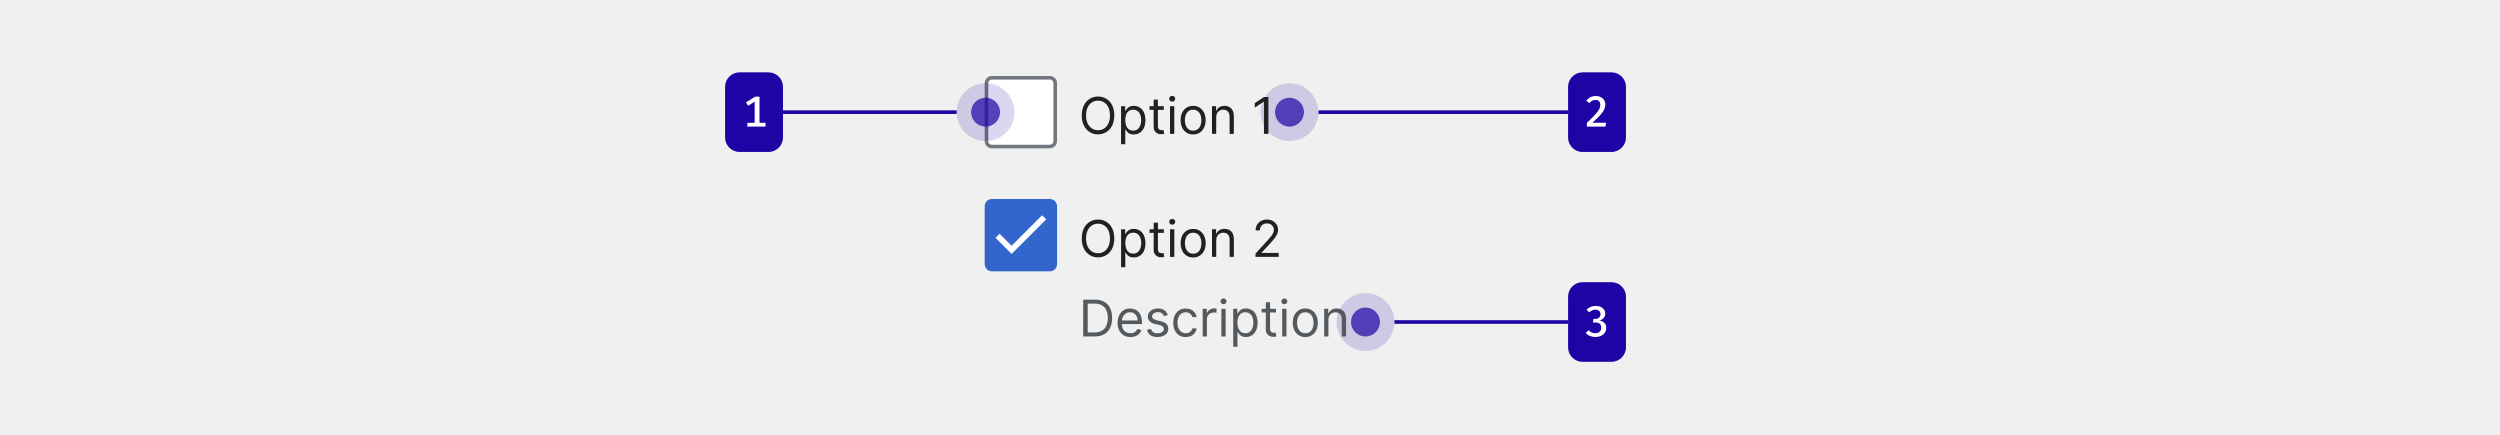
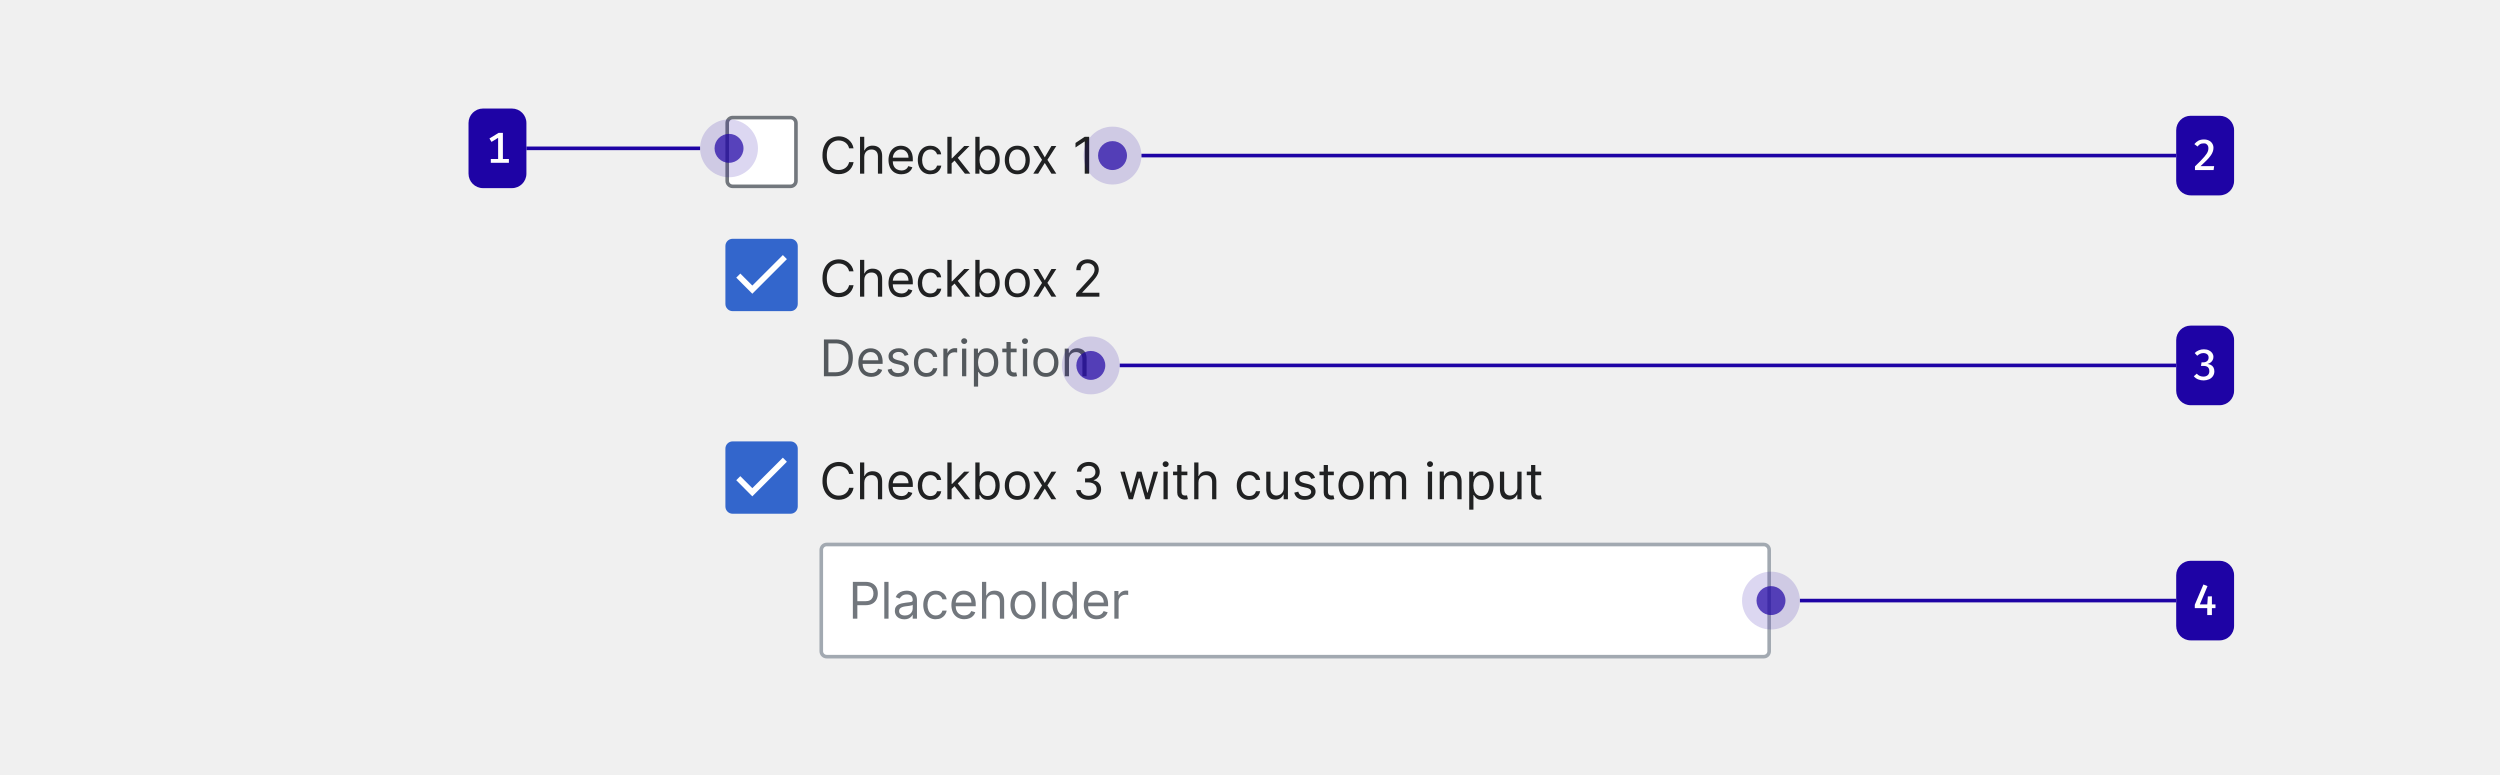
- <svg xmlns="http://www.w3.org/2000/svg" width="691" height="120" fill="none" viewBox="0 0 691 120">
-   <path fill="#1E03A5" d="M364.42 31.5h69v-1h-69z" />
-   <circle cx="356.416" cy="31" r="8" fill="#1E03A5" opacity=".16" transform="rotate(-180 356.416 31)" />
-   <circle cx="356.416" cy="31" r="4" fill="#1E03A5" fill-opacity=".7" transform="rotate(-180 356.416 31)" />
-   <rect width="16" height="22" x="433.416" y="20" fill="#1E03A5" rx="4" />
-   <path fill="#fff" d="M441.08 26.55q.85 0 1.43.32a2.2 2.2 0 0 1 1.2 2.02q0 .55-.19 1.06a4 4 0 0 1-.6 1.1q-.41.57-1.1 1.27t-1.67 1.6h3.76l-.16 1.08h-5.15v-1.02l1.53-1.5q.64-.66 1.07-1.15.42-.5.67-.89.24-.4.35-.75t.1-.71q0-.63-.35-.99c-.35-.36-.56-.36-.98-.36q-.57 0-.94.2-.38.2-.74.67l-.87-.67a4 4 0 0 1 1.11-.95q.63-.33 1.53-.33" />
-   <path fill="#1E03A5" d="M385.42 89.5h48v-1h-48z" />
-   <circle cx="377.416" cy="89" r="8" fill="#1E03A5" opacity=".16" transform="rotate(-180 377.416 89)" />
-   <circle cx="377.416" cy="89" r="4" fill="#1E03A5" fill-opacity=".7" transform="rotate(-180 377.416 89)" />
-   <rect width="16" height="22" x="433.416" y="78" fill="#1E03A5" rx="4" />
-   <path fill="#fff" d="M441.06 84.55q.82 0 1.41.29.6.3.92.76.3.48.31 1.05 0 .51-.21.9a2 2 0 0 1-.59.67q-.37.27-.84.38.53.05.95.28.44.24.7.67t.26 1.09q0 .7-.37 1.28-.38.57-1.05.9a4 4 0 0 1-3.07.05 3 3 0 0 1-1.2-.87l.83-.72q.35.42.83.62a3 3 0 0 0 .97.2q.77 0 1.22-.4t.45-1.11q0-.55-.2-.85a1 1 0 0 0-.57-.46 2 2 0 0 0-.83-.14h-.71l.15-.99h.5q.4 0 .73-.14a1.2 1.2 0 0 0 .73-1.17q0-.6-.42-.93a1.6 1.6 0 0 0-1.01-.32q-.51 0-.92.2a3 3 0 0 0-.8.54l-.71-.76a3.6 3.6 0 0 1 2.54-1.02" />
-   <rect width="19" height="19" x="272.666" y="21.5" fill="#fff" stroke="#72777D" stroke-linecap="square" rx="1.5" />
-   <path fill="#202122" d="M307.99 31.91q0 1.6-.58 2.78a4.3 4.3 0 0 1-3.91 2.45q-1.3 0-2.32-.64a4.4 4.4 0 0 1-1.6-1.8 6 6 0 0 1-.58-2.8q0-1.6.58-2.77.59-1.18 1.6-1.81a4.3 4.3 0 0 1 2.32-.64q1.3 0 2.31.64 1.02.63 1.6 1.8.58 1.18.58 2.79m-1.2 0q0-1.32-.44-2.23a3 3 0 0 0-1.18-1.38 3 3 0 0 0-1.67-.47 3 3 0 0 0-1.68.47q-.75.46-1.19 1.38-.44.9-.44 2.23 0 1.32.44 2.23.45.9 1.19 1.38a3 3 0 0 0 1.68.47 3 3 0 0 0 1.67-.47q.75-.47 1.18-1.38.45-.9.45-2.23Zm3.07 7.95v-10.5H311v1.22h.14l.35-.51q.24-.32.67-.56t1.18-.25a3 3 0 0 1 2.85 1.85q.41.9.41 2.1t-.4 2.1a3 3 0 0 1-2.83 1.85q-.75 0-1.19-.24a2 2 0 0 1-.68-.57l-.37-.52h-.1v4.03zm1.16-6.68q0 .87.25 1.53.26.66.74 1.03.48.36 1.2.36.73 0 1.22-.38.5-.4.75-1.06t.25-1.48q0-.8-.25-1.45a2.3 2.3 0 0 0-.74-1.03 2 2 0 0 0-1.24-.38 2 2 0 0 0-1.94 1.36q-.24.64-.24 1.5m10.65-3.82v1h-3.95v-1zm-2.8-1.83h1.17v7.28q0 .5.15.75a.7.7 0 0 0 .37.33q.24.08.5.08l.31-.02.2-.04.24 1.05a2 2 0 0 1-.87.14 2 2 0 0 1-.98-.21 2 2 0 0 1-.78-.66q-.3-.44-.31-1.1zm4.52 9.47v-7.64h1.18V37zm.6-8.91a.8.8 0 0 1-.59-.23.8.8 0 0 1-.24-.56.8.8 0 0 1 .24-.57.8.8 0 0 1 .6-.23q.34 0 .58.23a.7.7 0 0 1 .25.56.7.7 0 0 1-.25.57.8.8 0 0 1-.59.23m5.79 9.07q-1.05 0-1.82-.5a3.4 3.4 0 0 1-1.21-1.37 5 5 0 0 1-.43-2.07q0-1.2.43-2.08a3.3 3.3 0 0 1 1.21-1.38q.78-.5 1.82-.5t1.8.5q.79.49 1.22 1.38.44.9.44 2.08t-.44 2.07a3.3 3.3 0 0 1-1.21 1.38 3.3 3.3 0 0 1-1.81.49m0-1.05q.78 0 1.29-.4a2.4 2.4 0 0 0 .75-1.07q.24-.64.24-1.42 0-.76-.24-1.42a2.4 2.4 0 0 0-.75-1.07 2 2 0 0 0-1.3-.41 2 2 0 0 0-1.29.4 2.4 2.4 0 0 0-.75 1.08 4 4 0 0 0-.24 1.42q0 .77.24 1.42.26.66.75 1.06.5.4 1.3.4m6.38-3.7V37h-1.17v-7.64h1.13v1.2h.1q.27-.59.81-.94.55-.36 1.42-.36.77 0 1.35.32.6.32.9.96.33.64.33 1.6V37h-1.17v-4.77q0-.9-.47-1.4-.47-.51-1.28-.51-.57 0-1 .24a2 2 0 0 0-.7.71q-.25.47-.25 1.14m14.43-5.6V37h-1.23v-8.89h-.06l-2.49 1.65v-1.25l2.55-1.69z" />
-   <rect width="19" height="19" x="272.666" y="55.5" fill="#36C" stroke="#36C" stroke-linecap="square" rx="1.5" />
-   <path fill="#fff" d="m279.61 67.93-3.32-3.32-1.12 1.13 4.44 4.45 9.56-9.56-1.13-1.13z" />
-   <path fill="#202122" d="M307.99 65.91q0 1.6-.58 2.78a4.3 4.3 0 0 1-3.91 2.45q-1.3 0-2.32-.64a4.4 4.4 0 0 1-1.6-1.8 6 6 0 0 1-.58-2.8q0-1.6.58-2.78.59-1.17 1.6-1.8a4.3 4.3 0 0 1 2.32-.64q1.3 0 2.31.63 1.02.64 1.6 1.81.58 1.18.58 2.79m-1.2 0q0-1.32-.44-2.23a3 3 0 0 0-1.18-1.38 3 3 0 0 0-1.67-.47 3 3 0 0 0-1.68.47q-.75.47-1.19 1.38t-.44 2.23.44 2.23q.45.9 1.19 1.38a3 3 0 0 0 1.68.47 3 3 0 0 0 1.67-.47q.75-.47 1.18-1.38.45-.9.45-2.23m3.07 7.95v-10.5H311v1.22h.14l.35-.51q.24-.32.67-.56t1.18-.25a3 3 0 0 1 2.85 1.85q.41.9.41 2.1t-.4 2.1a3 3 0 0 1-2.83 1.85q-.75 0-1.19-.25a2 2 0 0 1-.68-.56l-.37-.52h-.1v4.03zm1.16-6.68q0 .87.25 1.53.26.66.74 1.03.48.36 1.2.36.73 0 1.22-.38.5-.4.75-1.06t.25-1.48q0-.8-.25-1.45a2.3 2.3 0 0 0-.74-1.03 2 2 0 0 0-1.24-.38 2 2 0 0 0-1.94 1.37q-.24.63-.24 1.5m10.65-3.82v1h-3.95v-1zm-2.8-1.83h1.17v7.28q0 .5.15.75a.7.7 0 0 0 .37.33q.24.08.5.08l.31-.02.2-.04.24 1.05a2 2 0 0 1-.87.14 2 2 0 0 1-.98-.21 2 2 0 0 1-.78-.66q-.3-.44-.31-1.1zm4.52 9.47v-7.64h1.18V71zm.6-8.91a.8.8 0 0 1-.59-.23.8.8 0 0 1-.24-.56.8.8 0 0 1 .24-.57.8.8 0 0 1 .6-.23q.34 0 .58.23a.7.7 0 0 1 .25.57.7.7 0 0 1-.25.56.8.8 0 0 1-.59.23m5.79 9.07q-1.05 0-1.82-.5a3.4 3.4 0 0 1-1.21-1.37 5 5 0 0 1-.43-2.07q0-1.2.43-2.08a3.3 3.3 0 0 1 1.21-1.38q.78-.5 1.82-.5t1.8.5q.79.5 1.22 1.38.44.9.44 2.08t-.44 2.07a3.3 3.3 0 0 1-1.21 1.38 3.3 3.3 0 0 1-1.81.49m0-1.05q.78 0 1.29-.4a2.4 2.4 0 0 0 .75-1.07q.24-.64.24-1.42 0-.75-.24-1.43a2.4 2.4 0 0 0-.75-1.07 2 2 0 0 0-1.3-.4 2 2 0 0 0-1.29.4 2.4 2.4 0 0 0-.75 1.07 4 4 0 0 0-.24 1.43q0 .77.24 1.42.26.66.75 1.06.5.4 1.3.4m6.38-3.7V71H335v-7.64h1.13v1.2h.1q.27-.59.81-.94.55-.36 1.42-.36.77 0 1.35.32.6.31.9.96.33.63.33 1.6V71h-1.17v-4.77q0-.9-.47-1.4-.47-.51-1.28-.51-.57 0-1 .24a2 2 0 0 0-.7.71q-.25.47-.25 1.14M347.01 71v-.9l3.36-3.67q.6-.64.97-1.13a4 4 0 0 0 .57-.9 2 2 0 0 0 .2-.9 1.7 1.7 0 0 0-.96-1.53 2 2 0 0 0-1-.22q-.59 0-1.02.25-.43.24-.67.67a2 2 0 0 0-.24 1.01h-1.17q0-.9.41-1.57.41-.68 1.13-1.05a3.4 3.4 0 0 1 1.6-.38q.9 0 1.59.38t1.08 1.02.4 1.42q0 .57-.21 1.1t-.7 1.19a21 21 0 0 1-1.36 1.59l-2.29 2.45v.08h4.73V71z" />
-   <path fill="#54595D" d="M302.54 93h-3.14V82.82h3.28q1.48 0 2.54.61a4 4 0 0 1 1.61 1.74q.56 1.14.56 2.72t-.56 2.74a4 4 0 0 1-1.65 1.76q-1.09.6-2.64.61m-1.9-1.1h1.82q1.26 0 2.1-.48a3 3 0 0 0 1.23-1.39q.4-.9.41-2.14 0-1.23-.4-2.12a3 3 0 0 0-1.2-1.38 4 4 0 0 0-2-.48h-1.97zm11.82 1.26q-1.1 0-1.9-.49a3.3 3.3 0 0 1-1.23-1.37 5 5 0 0 1-.43-2.06q0-1.17.43-2.07.44-.9 1.2-1.4.78-.5 1.81-.5.6 0 1.18.2a2.9 2.9 0 0 1 1.82 1.81 5 5 0 0 1 .28 1.8v.5h-5.88v-1.01h4.7q0-.65-.27-1.16a2 2 0 0 0-.72-.8q-.47-.3-1.1-.3-.72 0-1.22.36a2.3 2.3 0 0 0-.78.9 3 3 0 0 0-.27 1.17v.68q0 .87.3 1.47t.83.9 1.25.32q.46 0 .84-.13.38-.15.65-.4.27-.27.42-.67l1.13.32a2.5 2.5 0 0 1-.6 1.01q-.42.44-1.04.68a4 4 0 0 1-1.4.24m10.32-6.09-1.06.3a2 2 0 0 0-.3-.51 1.4 1.4 0 0 0-.5-.42q-.34-.16-.85-.16a2 2 0 0 0-1.17.32q-.45.31-.46.81 0 .44.32.7.31.24 1 .42l1.13.27q1.02.25 1.52.76t.5 1.31q0 .66-.37 1.18t-1.05.81-1.56.3q-1.17 0-1.93-.5a2.3 2.3 0 0 1-.97-1.49l1.11-.28q.15.61.6.93.46.3 1.17.3.82 0 1.3-.34.5-.36.5-.85a1 1 0 0 0-.29-.66 2 2 0 0 0-.85-.41l-1.27-.3a3 3 0 0 1-1.54-.77q-.5-.53-.5-1.32 0-.64.37-1.14a2.5 2.5 0 0 1 1-.78 4 4 0 0 1 1.44-.29q1.14 0 1.78.5t.93 1.31m4.96 6.09a3.3 3.3 0 0 1-1.85-.5 3.3 3.3 0 0 1-1.2-1.4 5 5 0 0 1-.4-2.04q0-1.16.42-2.05a3.4 3.4 0 0 1 1.2-1.4q.78-.5 1.81-.5.8 0 1.45.3a3 3 0 0 1 1.06.83 2.6 2.6 0 0 1 .51 1.25h-1.17a1.8 1.8 0 0 0-1.83-1.33q-.69 0-1.2.36-.51.34-.8 1a4 4 0 0 0-.29 1.5q0 .89.28 1.54.3.66.8 1.02.51.36 1.21.36a2 2 0 0 0 .83-.15 2 2 0 0 0 .63-.46q.27-.3.37-.72h1.17a2.7 2.7 0 0 1-1.52 2.08q-.63.3-1.48.3m4.68-.16v-7.64h1.13v1.16h.08q.21-.57.76-.92a2.2 2.2 0 0 1 1.23-.36l.62.02v1.2l-.28-.05-.44-.03q-.55 0-1 .23a2 2 0 0 0-.68.64 2 2 0 0 0-.25.92V93zm5.16 0v-7.64h1.18V93zm.6-8.91a.8.8 0 0 1-.59-.23.8.8 0 0 1-.24-.56q0-.33.24-.57a.8.8 0 0 1 .6-.23q.33 0 .58.23a.7.7 0 0 1 .25.57.7.7 0 0 1-.25.56.8.8 0 0 1-.59.23m2.68 11.77v-10.5H342v1.22h.14l.36-.51q.23-.32.66-.56.45-.24 1.18-.25a3 3 0 0 1 2.85 1.85q.42.9.42 2.1t-.42 2.1a3 3 0 0 1-2.83 1.85q-.74 0-1.17-.25a2 2 0 0 1-.69-.56l-.36-.52h-.1v4.03zm1.16-6.68q0 .87.25 1.53.26.66.74 1.03.5.36 1.2.37.74 0 1.22-.4.5-.37.75-1.05.25-.66.25-1.48 0-.8-.25-1.45a2 2 0 0 0-.74-1.03 2 2 0 0 0-1.23-.38 1.95 1.95 0 0 0-1.94 1.37q-.25.63-.25 1.5m10.66-3.82v1h-3.96v-1zm-2.8-1.83h1.16v7.28q0 .5.15.75a1 1 0 0 0 .38.33q.23.08.49.08l.32-.02.2-.04.23 1.05a2 2 0 0 1-.87.14 2 2 0 0 1-.97-.21 2 2 0 0 1-.8-.66q-.3-.44-.3-1.1zM354.4 93v-7.64h1.17V93zm.6-8.91a.8.8 0 0 1-.6-.23.8.8 0 0 1-.24-.56.8.8 0 0 1 .24-.57.8.8 0 0 1 .6-.23q.34 0 .58.23a.7.7 0 0 1 .25.57.7.7 0 0 1-.25.56.8.8 0 0 1-.58.23m5.78 9.07q-1.04 0-1.81-.5a3.4 3.4 0 0 1-1.22-1.37 5 5 0 0 1-.43-2.07q0-1.2.43-2.08a3.3 3.3 0 0 1 1.22-1.38q.78-.5 1.81-.5 1.04 0 1.81.5.78.49 1.21 1.38.44.9.44 2.08t-.44 2.07a3.3 3.3 0 0 1-1.21 1.38 3.3 3.3 0 0 1-1.8.49m0-1.05q.79 0 1.3-.4a2.4 2.4 0 0 0 .74-1.07q.25-.64.25-1.42 0-.75-.25-1.43a2.4 2.4 0 0 0-.75-1.07 2 2 0 0 0-1.29-.4 2 2 0 0 0-1.3.4 2.4 2.4 0 0 0-.74 1.07 4 4 0 0 0-.25 1.43q0 .77.25 1.42.24.66.75 1.06.5.4 1.3.4m6.38-3.7V93H366v-7.64h1.13v1.2h.1q.27-.59.82-.94.54-.36 1.41-.36.78 0 1.36.32t.9.96.33 1.6V93h-1.18v-4.77q0-.9-.47-1.4-.45-.51-1.28-.51-.55 0-1 .24a2 2 0 0 0-.7.71q-.25.47-.25 1.14" />
-   <rect width="16" height="22" x="200.416" y="20" fill="#1E03A5" rx="4" />
-   <path fill="#fff" d="M209.93 26.72v8.04h-1.34V28.1l-1.82 1.12-.58-.94 2.55-1.56zm1.65 7.22V35h-5v-1.06z" />
-   <path fill="#1E03A5" d="M264.42 31.5h-48v-1h48z" />
-   <circle cx="8" cy="8" r="8" fill="#1E03A5" opacity=".16" transform="matrix(1 0 0 -1 264.416 39)" />
-   <circle cx="4" cy="4" r="4" fill="#1E03A5" fill-opacity=".7" transform="matrix(1 0 0 -1 268.416 35)" />
+ <svg xmlns="http://www.w3.org/2000/svg" width="691" height="214" fill="none" viewBox="0 0 691 214">
+   <path fill="#fff" stroke="#72777D" stroke-linecap="square" d="M201 34a1.5 1.5 0 0 1 1.5-1.5h16A1.5 1.5 0 0 1 220 34v16a1.5 1.5 0 0 1-1.5 1.5h-16A1.5 1.5 0 0 1 201 50z" />
+   <path fill="#202122" d="M235.93 41h-1.24a3 3 0 0 0-.38-.93 3 3 0 0 0-.66-.68 3 3 0 0 0-.85-.42 3 3 0 0 0-.97-.14 3 3 0 0 0-1.68.47q-.75.47-1.18 1.38-.44.9-.44 2.23t.44 2.23 1.18 1.38a3 3 0 0 0 1.68.47q.5 0 .97-.14a3 3 0 0 0 .85-.42 2.6 2.6 0 0 0 1.04-1.61h1.24a4 4 0 0 1-.51 1.4 3.8 3.8 0 0 1-2.14 1.7q-.68.22-1.45.22-1.3 0-2.32-.64a4.4 4.4 0 0 1-1.6-1.8 6 6 0 0 1-.58-2.8q0-1.6.59-2.78.57-1.17 1.6-1.8a4.6 4.6 0 0 1 3.76-.41 4 4 0 0 1 2.14 1.7q.36.6.5 1.39m2.96 2.4V48h-1.17V37.82h1.17v3.74h.1a2 2 0 0 1 .8-.94 2.6 2.6 0 0 1 1.45-.36q.78 0 1.36.32a2 2 0 0 1 .91.95q.33.63.33 1.62V48h-1.17v-4.77q0-.9-.47-1.41-.48-.5-1.3-.5a2 2 0 0 0-1.04.24q-.45.24-.71.71t-.26 1.14m10.26 4.76a3.6 3.6 0 0 1-1.9-.49 3.3 3.3 0 0 1-1.23-1.37 5 5 0 0 1-.43-2.06q0-1.17.43-2.07t1.2-1.4 1.8-.5q.6 0 1.19.2a3 3 0 0 1 1.82 1.81 5 5 0 0 1 .28 1.8v.5h-5.89v-1.01h4.7q0-.66-.26-1.16a2 2 0 0 0-.73-.8q-.46-.3-1.1-.3-.7 0-1.21.36a2.3 2.3 0 0 0-.78.9 3 3 0 0 0-.28 1.17v.68q0 .87.3 1.47t.84.9 1.25.32q.45 0 .83-.13a2 2 0 0 0 .65-.4q.28-.27.43-.67l1.13.32a2.5 2.5 0 0 1-.6 1.01q-.42.45-1.04.68t-1.4.24m8 0a3.3 3.3 0 0 1-1.84-.5 3.3 3.3 0 0 1-1.2-1.4 5 5 0 0 1-.42-2.04q0-1.16.43-2.05a3.4 3.4 0 0 1 1.2-1.4q.78-.5 1.82-.5.8 0 1.45.3a3 3 0 0 1 1.06.83 2.6 2.6 0 0 1 .5 1.25H259a1.8 1.8 0 0 0-1.83-1.33q-.69 0-1.2.36-.53.35-.8 1a4 4 0 0 0-.3 1.5q0 .89.29 1.54.28.66.8 1.02.51.37 1.2.37.46 0 .84-.16a2 2 0 0 0 .63-.46q.26-.3.36-.72h1.18a2.7 2.7 0 0 1-1.52 2.08q-.64.3-1.48.3m5.78-2.94-.02-1.46h.23l3.35-3.4h1.45l-3.56 3.6h-.1zm-1.1 2.78V37.82h1.18V48zm4.85 0-2.98-3.78.84-.81 3.63 4.59zm2.88 0V37.82h1.18v3.76h.1l.36-.51q.22-.32.66-.56t1.18-.25a3 3 0 0 1 2.85 1.85q.41.9.41 2.1t-.4 2.1a3 3 0 0 1-2.83 1.85q-.75 0-1.18-.24a2 2 0 0 1-.69-.57l-.36-.52h-.14V48zm1.16-3.82q0 .87.25 1.53.26.66.74 1.03.49.37 1.2.37.73 0 1.22-.4.5-.38.75-1.05.25-.66.25-1.48 0-.8-.25-1.45a2.3 2.3 0 0 0-.74-1.03 2 2 0 0 0-1.24-.38 2 2 0 0 0-1.93 1.37q-.25.63-.25 1.5m10.44 3.98q-1.04 0-1.81-.5a3.3 3.3 0 0 1-1.22-1.37 5 5 0 0 1-.43-2.07q0-1.2.43-2.08a3.3 3.3 0 0 1 1.22-1.38q.78-.5 1.81-.5 1.04 0 1.81.5.78.49 1.21 1.38.44.9.44 2.08t-.44 2.07a3.3 3.3 0 0 1-1.21 1.38 3.3 3.3 0 0 1-1.81.49m0-1.05q.78 0 1.3-.4a2.4 2.4 0 0 0 .74-1.07q.25-.64.25-1.42 0-.76-.25-1.42a2.4 2.4 0 0 0-.75-1.07 2 2 0 0 0-1.29-.41 2 2 0 0 0-1.3.4 2.4 2.4 0 0 0-.74 1.08 4 4 0 0 0-.25 1.42q0 .77.25 1.42.24.66.75 1.06t1.29.4m5.77-6.75 1.83 3.13 1.83-3.13h1.35l-2.46 3.82 2.46 3.82h-1.35l-1.83-2.96-1.83 2.96h-1.35l2.42-3.82-2.42-3.82zm14.1-2.54V48h-1.23v-8.89h-.06l-2.49 1.65v-1.25l2.55-1.7z" />
+   <path fill="#36C" stroke="#36C" stroke-linecap="square" d="M201 68a1.5 1.5 0 0 1 1.5-1.5h16A1.5 1.5 0 0 1 220 68v16a1.5 1.5 0 0 1-1.5 1.5h-16A1.5 1.5 0 0 1 201 84z" />
+   <path fill="#fff" d="m207.94 78.93-3.32-3.32-1.12 1.13 4.44 4.45 9.56-9.56-1.12-1.13z" />
+   <path fill="#202122" d="M235.93 75h-1.24a3 3 0 0 0-.38-.93 3 3 0 0 0-.66-.68 3 3 0 0 0-.85-.42 3 3 0 0 0-.97-.14 3 3 0 0 0-1.68.47q-.75.46-1.18 1.38-.44.9-.44 2.23 0 1.32.44 2.23.45.9 1.18 1.38a3 3 0 0 0 1.68.47q.5 0 .97-.14a3 3 0 0 0 .85-.42 2.6 2.6 0 0 0 1.04-1.61h1.24a4 4 0 0 1-.51 1.4 3.8 3.8 0 0 1-2.14 1.7q-.68.22-1.45.22-1.3 0-2.32-.64a4.4 4.4 0 0 1-1.6-1.8 6 6 0 0 1-.58-2.8q0-1.6.59-2.78.57-1.17 1.6-1.8a4.6 4.6 0 0 1 3.76-.41 4 4 0 0 1 2.14 1.7q.36.6.5 1.39m2.96 2.4V82h-1.17V71.82h1.17v3.74h.1a2 2 0 0 1 .8-.94 2.6 2.6 0 0 1 1.45-.36q.78 0 1.36.32a2 2 0 0 1 .91.95q.33.63.33 1.62V82h-1.17v-4.77q0-.9-.47-1.41-.48-.5-1.3-.5a2 2 0 0 0-1.04.24q-.45.24-.71.71t-.26 1.14m10.26 4.76a3.6 3.6 0 0 1-1.9-.49 3.3 3.3 0 0 1-1.23-1.37 5 5 0 0 1-.43-2.06q0-1.17.43-2.07t1.2-1.4 1.8-.5q.6 0 1.19.2a3 3 0 0 1 1.82 1.81 5 5 0 0 1 .28 1.8v.5h-5.89v-1.01h4.7q0-.65-.26-1.16a2 2 0 0 0-.73-.8q-.46-.3-1.1-.3-.7 0-1.21.36a2.3 2.3 0 0 0-.78.9 3 3 0 0 0-.28 1.17v.68q0 .87.3 1.47t.84.9 1.25.32q.45 0 .83-.13a2 2 0 0 0 .65-.4q.28-.27.43-.67l1.13.32a2.5 2.5 0 0 1-.6 1.01q-.42.44-1.04.68a4 4 0 0 1-1.4.24m8 0a3.3 3.3 0 0 1-1.84-.5 3.3 3.3 0 0 1-1.2-1.4 5 5 0 0 1-.42-2.04q0-1.16.43-2.05a3.4 3.4 0 0 1 1.2-1.4q.78-.5 1.82-.5.8 0 1.45.3a3 3 0 0 1 1.06.83 2.6 2.6 0 0 1 .5 1.25H259a1.8 1.8 0 0 0-1.83-1.33q-.69 0-1.2.36-.53.34-.8 1a4 4 0 0 0-.3 1.5q0 .89.29 1.54.28.66.8 1.02.51.36 1.2.36.46 0 .84-.15a2 2 0 0 0 .63-.46q.26-.3.36-.72h1.18a2.7 2.7 0 0 1-1.52 2.08q-.64.3-1.48.3m5.78-2.94-.02-1.46h.23l3.35-3.4h1.45l-3.56 3.6h-.1zm-1.1 2.78V71.82h1.18V82zm4.85 0-2.98-3.78.84-.81 3.63 4.59zm2.88 0V71.82h1.18v3.76h.1l.36-.51q.22-.32.66-.56t1.18-.25a3 3 0 0 1 2.85 1.85q.41.9.41 2.1t-.4 2.1a3 3 0 0 1-2.83 1.85q-.75 0-1.18-.25a2 2 0 0 1-.69-.56l-.36-.52h-.14V82zm1.16-3.82q0 .87.25 1.53.26.66.74 1.03.49.36 1.2.37.73 0 1.22-.4.5-.37.75-1.05.25-.66.25-1.48 0-.8-.25-1.45a2.3 2.3 0 0 0-.74-1.03 2 2 0 0 0-1.24-.38 2 2 0 0 0-1.93 1.37q-.25.63-.25 1.5m10.44 3.98q-1.04 0-1.81-.5a3.3 3.3 0 0 1-1.22-1.37 5 5 0 0 1-.43-2.07q0-1.2.43-2.08a3.3 3.3 0 0 1 1.22-1.38q.78-.5 1.81-.5 1.04 0 1.81.5.78.49 1.21 1.38.44.9.44 2.08t-.44 2.07a3.3 3.3 0 0 1-1.21 1.38 3.3 3.3 0 0 1-1.81.49m0-1.05q.78 0 1.3-.4a2.4 2.4 0 0 0 .74-1.07q.25-.64.25-1.42 0-.75-.25-1.43a2.4 2.4 0 0 0-.75-1.07 2 2 0 0 0-1.29-.4 2 2 0 0 0-1.3.4 2.4 2.4 0 0 0-.74 1.08 4 4 0 0 0-.25 1.42q0 .77.25 1.42.24.66.75 1.06t1.29.4m5.77-6.75 1.83 3.13 1.83-3.13h1.35l-2.46 3.82 2.46 3.82h-1.35l-1.83-2.96-1.83 2.96h-1.35l2.42-3.82-2.42-3.82zm10.5 7.64v-.9l3.36-3.67q.6-.64.98-1.13t.56-.9a2 2 0 0 0 .19-.9q0-.52-.26-.93a2 2 0 0 0-.7-.6 2 2 0 0 0-.99-.22q-.59 0-1.02.25-.44.24-.67.67a2 2 0 0 0-.24 1.01h-1.17q0-.9.41-1.57a3 3 0 0 1 1.13-1.05 3.4 3.4 0 0 1 1.6-.38q.9 0 1.59.38t1.08 1.02.4 1.42q0 .56-.21 1.1a5 5 0 0 1-.7 1.19q-.48.64-1.36 1.59l-2.29 2.45v.08h4.73V82z" />
+   <path fill="#54595D" d="M230.88 104h-3.15V93.82h3.28q1.5 0 2.54.61a4 4 0 0 1 1.62 1.74q.56 1.14.56 2.72t-.57 2.74a4 4 0 0 1-1.65 1.76q-1.08.6-2.63.61m-1.91-1.1h1.83q1.26 0 2.09-.48a3 3 0 0 0 1.24-1.39q.4-.9.4-2.14 0-1.23-.4-2.12a3 3 0 0 0-1.2-1.38 4 4 0 0 0-2-.48h-1.96zm11.83 1.26q-1.1 0-1.9-.49a3.3 3.3 0 0 1-1.24-1.37 5 5 0 0 1-.42-2.06q0-1.17.42-2.07.45-.9 1.2-1.4.78-.5 1.82-.5.6 0 1.18.2a2.9 2.9 0 0 1 1.81 1.81 5 5 0 0 1 .29 1.8v.5h-5.89v-1.01h4.7q-.01-.65-.26-1.16a2 2 0 0 0-.73-.8q-.47-.3-1.1-.3-.7 0-1.22.36a2.3 2.3 0 0 0-.78.9 3 3 0 0 0-.27 1.17v.68q0 .87.3 1.47t.84.9 1.25.32q.45 0 .83-.13.38-.15.65-.4.28-.27.43-.67l1.13.32a2.5 2.5 0 0 1-.6 1.01q-.43.44-1.05.68t-1.4.24m10.31-6.09-1.05.3a2 2 0 0 0-.3-.51 1.4 1.4 0 0 0-.51-.42q-.33-.16-.84-.16a2 2 0 0 0-1.17.32q-.47.31-.47.81 0 .44.32.7.33.24 1 .42l1.13.27q1.03.25 1.53.77.5.5.5 1.3 0 .66-.38 1.18t-1.04.81-1.56.3q-1.17 0-1.94-.5a2.3 2.3 0 0 1-.97-1.49l1.12-.28q.15.61.6.93.45.3 1.17.3.81 0 1.3-.34.49-.36.49-.85a1 1 0 0 0-.28-.66 2 2 0 0 0-.86-.41l-1.27-.3a3 3 0 0 1-1.54-.77q-.5-.53-.49-1.32 0-.65.36-1.14a2.5 2.5 0 0 1 1-.78 3.5 3.5 0 0 1 1.45-.29q1.12 0 1.78.5t.92 1.31m4.97 6.09a3.3 3.3 0 0 1-1.85-.5 3.3 3.3 0 0 1-1.2-1.4 5 5 0 0 1-.41-2.04q0-1.16.42-2.05a3.4 3.4 0 0 1 1.2-1.4q.78-.5 1.82-.5.8 0 1.45.3a3 3 0 0 1 1.06.83 2.6 2.6 0 0 1 .5 1.25h-1.16a1.8 1.8 0 0 0-1.83-1.33q-.69 0-1.2.36-.53.34-.8 1a4 4 0 0 0-.3 1.5q0 .89.29 1.54.28.66.8 1.02.51.36 1.2.36a2 2 0 0 0 .84-.15 2 2 0 0 0 .63-.46 2 2 0 0 0 .36-.72h1.18a3 3 0 0 1-.5 1.22 3 3 0 0 1-1.02.86q-.64.3-1.48.3m4.67-.16v-7.64h1.14v1.16h.08q.2-.57.75-.92a2.2 2.2 0 0 1 1.23-.36l.62.02v1.2l-.27-.05-.45-.03q-.56 0-.99.23a2 2 0 0 0-.69.64 2 2 0 0 0-.25.92V104zm5.17 0v-7.64h1.17V104zm.6-8.91a.8.8 0 0 1-.6-.23.8.8 0 0 1-.24-.56q0-.33.24-.57a.8.8 0 0 1 .6-.23q.34 0 .58.23a.7.7 0 0 1 .25.57.7.7 0 0 1-.25.56.8.8 0 0 1-.59.23m2.68 11.77v-10.5h1.13v1.22h.14l.36-.51q.24-.32.67-.56t1.18-.25a3 3 0 0 1 2.85 1.85q.4.9.41 2.1t-.41 2.1a3 3 0 0 1-2.83 1.85q-.74 0-1.18-.25a2 2 0 0 1-.68-.56l-.37-.52h-.1v4.03zm1.15-6.68q0 .87.26 1.53.25.66.74 1.03.48.36 1.19.36.74 0 1.23-.38.5-.4.74-1.06.26-.66.26-1.48 0-.8-.25-1.45a2 2 0 0 0-.74-1.03 2 2 0 0 0-1.24-.38 1.95 1.95 0 0 0-1.94 1.37q-.25.63-.25 1.5m10.66-3.82v1h-3.96v-1zm-2.8-1.83h1.17v7.28q0 .5.14.75a.7.7 0 0 0 .38.33q.24.08.5.08l.31-.02.2-.04.24 1.05-.33.09a3 3 0 0 1-.55.05q-.5 0-.97-.21a2 2 0 0 1-.79-.66q-.3-.43-.3-1.1zm4.52 9.47v-7.64h1.18V104zm.6-8.91a.8.8 0 0 1-.6-.23.8.8 0 0 1-.24-.56.8.8 0 0 1 .25-.57.8.8 0 0 1 .59-.23q.34 0 .59.23a.7.7 0 0 1 .24.57.7.7 0 0 1-.24.56.8.8 0 0 1-.6.23m5.79 9.07q-1.05 0-1.82-.5a3.4 3.4 0 0 1-1.21-1.37 5 5 0 0 1-.44-2.07q0-1.2.44-2.08a3.3 3.3 0 0 1 1.21-1.38q.78-.5 1.82-.5 1.03 0 1.8.5.79.49 1.22 1.38.44.9.44 2.08t-.44 2.07a3.3 3.3 0 0 1-1.22 1.38 3.3 3.3 0 0 1-1.8.49m0-1.05q.78 0 1.29-.4.5-.42.75-1.07.24-.64.24-1.42c0-.78-.08-.98-.24-1.43a2.4 2.4 0 0 0-.75-1.07 2 2 0 0 0-1.3-.4 2 2 0 0 0-1.29.4 2.4 2.4 0 0 0-.75 1.08 4 4 0 0 0-.24 1.42q0 .77.24 1.42.24.66.75 1.06.5.4 1.3.4m6.38-3.7v4.6h-1.18v-7.64h1.14v1.2h.1q.27-.59.81-.94.56-.36 1.41-.36.78 0 1.36.32.6.32.9.96.33.64.33 1.6V104h-1.17v-4.77q0-.9-.47-1.4-.47-.51-1.28-.51-.57 0-1 .24a2 2 0 0 0-.7.71q-.25.47-.25 1.14" />
+   <path fill="#36C" stroke="#36C" stroke-linecap="square" d="M201 124a1.5 1.5 0 0 1 1.5-1.5h16a1.5 1.5 0 0 1 1.5 1.5v16a1.5 1.5 0 0 1-1.5 1.5h-16a1.5 1.5 0 0 1-1.5-1.5z" />
+   <path fill="#fff" d="m207.94 134.93-3.32-3.32-1.12 1.12 4.44 4.46 9.56-9.56-1.12-1.13z" />
+   <path fill="#202122" d="M235.93 131h-1.24a3 3 0 0 0-.38-.93 3 3 0 0 0-.66-.68 3 3 0 0 0-.85-.42 3 3 0 0 0-.97-.14 3 3 0 0 0-1.68.47q-.75.47-1.18 1.38-.44.9-.44 2.23t.44 2.23 1.18 1.38a3 3 0 0 0 1.68.47q.5 0 .97-.14.48-.14.85-.42a2.6 2.6 0 0 0 1.04-1.61h1.24a4 4 0 0 1-.51 1.4 3.8 3.8 0 0 1-2.14 1.7q-.68.21-1.45.22-1.3 0-2.32-.64a4.4 4.4 0 0 1-1.6-1.8 6 6 0 0 1-.58-2.8q0-1.6.59-2.78.57-1.17 1.6-1.8a4.6 4.6 0 0 1 3.76-.41 4 4 0 0 1 2.14 1.7q.36.6.5 1.39m2.96 2.4v4.6h-1.17v-10.18h1.17v3.74h.1q.27-.6.8-.94a2.6 2.6 0 0 1 1.45-.36q.78 0 1.36.32.6.3.91.95.33.63.33 1.62V138h-1.17v-4.77q0-.9-.47-1.41-.48-.5-1.3-.5a2 2 0 0 0-1.04.24q-.45.24-.71.71t-.26 1.14m10.26 4.76a3.6 3.6 0 0 1-1.9-.49 3.3 3.3 0 0 1-1.23-1.37 5 5 0 0 1-.43-2.06q0-1.17.43-2.07t1.2-1.4 1.8-.5q.6 0 1.19.2a3 3 0 0 1 1.82 1.81 5 5 0 0 1 .28 1.8v.5h-5.89v-1.02h4.7q0-.64-.26-1.15a2 2 0 0 0-.73-.8q-.46-.3-1.1-.3-.7 0-1.21.36a2.3 2.3 0 0 0-.78.9 3 3 0 0 0-.28 1.17v.68q0 .87.3 1.47t.84.9 1.25.32q.45 0 .83-.13.38-.15.65-.4a2 2 0 0 0 .43-.67l1.13.32a2.5 2.5 0 0 1-.6 1.01q-.42.45-1.04.68t-1.4.24m8 0a3.3 3.3 0 0 1-1.84-.5 3.3 3.3 0 0 1-1.2-1.4 5 5 0 0 1-.42-2.04q0-1.16.43-2.05a3.4 3.4 0 0 1 1.2-1.4q.78-.5 1.82-.5.8 0 1.45.3t1.06.83a2.6 2.6 0 0 1 .5 1.25H259a1.8 1.8 0 0 0-1.83-1.33 2 2 0 0 0-1.2.36q-.53.35-.8 1a4 4 0 0 0-.3 1.5q0 .89.29 1.54.28.66.8 1.02.51.37 1.2.37.46 0 .84-.16a2 2 0 0 0 .63-.46 2 2 0 0 0 .36-.72h1.18a3 3 0 0 1-.5 1.22 3 3 0 0 1-1.02.86q-.64.3-1.48.3m5.78-2.94-.02-1.46h.23l3.35-3.4h1.45l-3.56 3.6h-.1zm-1.1 2.78v-10.18h1.18V138zm4.85 0-2.98-3.78.84-.81 3.63 4.59zm2.88 0v-10.18h1.18v3.76h.1q.12-.2.36-.51.22-.31.66-.56t1.18-.25a3 3 0 0 1 2.85 1.85q.41.9.41 2.1t-.4 2.1a3 3 0 0 1-2.83 1.85q-.75 0-1.18-.24a2 2 0 0 1-.69-.57l-.36-.52h-.14V138zm1.16-3.82q0 .87.25 1.53.26.66.74 1.03.49.36 1.2.36.73 0 1.22-.38.5-.4.75-1.06t.25-1.48q0-.8-.25-1.45a2.3 2.3 0 0 0-.74-1.03 2 2 0 0 0-1.24-.38 2 2 0 0 0-1.93 1.36q-.25.65-.25 1.5m10.44 3.98q-1.04 0-1.81-.5a3.3 3.3 0 0 1-1.22-1.37 5 5 0 0 1-.43-2.07q0-1.2.43-2.08a3.3 3.3 0 0 1 1.22-1.38q.78-.5 1.81-.5 1.04 0 1.81.5.78.48 1.21 1.38.44.9.44 2.08t-.44 2.07a3.3 3.3 0 0 1-1.21 1.38 3.3 3.3 0 0 1-1.81.49m0-1.06q.78 0 1.3-.4.5-.4.74-1.06.25-.64.25-1.42 0-.75-.25-1.42a2.4 2.4 0 0 0-.75-1.07 2 2 0 0 0-1.29-.41 2 2 0 0 0-1.3.4 2.4 2.4 0 0 0-.74 1.08 4 4 0 0 0-.25 1.42q0 .77.25 1.42.24.67.75 1.06.51.4 1.29.4m5.77-6.74 1.83 3.13 1.83-3.13h1.35l-2.46 3.82 2.46 3.82h-1.35l-1.83-2.96-1.83 2.96h-1.35l2.42-3.82-2.42-3.82zm13.96 7.78q-.99 0-1.76-.34a3 3 0 0 1-1.21-.94 2.5 2.5 0 0 1-.49-1.4h1.25q.04.48.34.84t.78.55 1.07.2a3 3 0 0 0 1.16-.23 2 2 0 0 0 .8-.64q.3-.41.29-.94 0-.56-.28-1a2 2 0 0 0-.82-.67q-.55-.24-1.3-.24h-.83v-1.1h.82a2.4 2.4 0 0 0 1.06-.22q.46-.21.73-.61t.26-.94q0-.51-.23-.9a1.6 1.6 0 0 0-.65-.6 2 2 0 0 0-.97-.2q-.52 0-1 .19-.46.18-.75.55a1.4 1.4 0 0 0-.32.86h-1.2q.04-.8.5-1.4.45-.6 1.17-.94a4 4 0 0 1 1.62-.34q.95 0 1.62.38a2.7 2.7 0 0 1 1.4 2.34q0 .87-.45 1.47a2.3 2.3 0 0 1-1.22.84v.08q.97.16 1.5.82.55.66.55 1.63 0 .83-.45 1.49a3 3 0 0 1-1.23 1.03q-.77.38-1.76.38m11.08-.14-2.33-7.64h1.23l1.65 5.85h.08l1.63-5.85h1.26l1.6 5.83h.09l1.65-5.83h1.23l-2.33 7.64h-1.15l-1.67-5.87h-.12l-1.67 5.87zm9.6 0v-7.64h1.17V138zm.6-8.9a.8.8 0 0 1-.6-.24.8.8 0 0 1-.24-.57q0-.32.24-.56a.8.8 0 0 1 .6-.23q.34 0 .58.23a.7.7 0 0 1 .25.56.7.7 0 0 1-.25.57.8.8 0 0 1-.58.23m6 1.26v1h-3.96v-1zm-2.8-1.83h1.17v7.28q0 .5.14.75a.7.7 0 0 0 .38.33q.24.08.5.08l.31-.02.2-.04.24 1.05-.33.09a3 3 0 0 1-.55.05q-.5 0-.97-.21a2 2 0 0 1-.79-.66q-.3-.43-.3-1.1zm5.86 4.88v4.6h-1.17v-10.18h1.17v3.74h.1q.27-.6.8-.94.55-.36 1.45-.36.78 0 1.36.32.6.3.91.95.33.63.33 1.62V138h-1.17v-4.77q0-.9-.47-1.41t-1.3-.5q-.58 0-1.03.24t-.72.71-.26 1.14m14.05 4.75a3.3 3.3 0 0 1-1.84-.5 3.3 3.3 0 0 1-1.2-1.4 5 5 0 0 1-.42-2.04q0-1.16.43-2.05a3.4 3.4 0 0 1 1.2-1.4q.78-.5 1.82-.5.8 0 1.45.3t1.06.83a2.6 2.6 0 0 1 .5 1.25h-1.17a2 2 0 0 0-.6-.92q-.44-.41-1.23-.41a2 2 0 0 0-1.2.36q-.5.34-.8 1a4 4 0 0 0-.28 1.5q0 .89.28 1.54.28.66.8 1.02.51.36 1.2.36.46 0 .84-.15a2 2 0 0 0 .63-.46q.26-.3.37-.72h1.17a3 3 0 0 1-.5 1.22 3 3 0 0 1-1.02.86q-.64.3-1.48.3m9.5-3.28v-4.52h1.17V138h-1.18v-1.3h-.08a2.5 2.5 0 0 1-.83 1q-.57.4-1.43.4-.72 0-1.28-.31a2 2 0 0 1-.87-.96 4 4 0 0 1-.32-1.61v-4.86h1.17v4.78q0 .83.47 1.33.48.5 1.2.5a2 2 0 0 0 .9-.23 1.9 1.9 0 0 0 1.07-1.86m8.68-2.8-1.05.3a2 2 0 0 0-.3-.52 1.4 1.4 0 0 0-.51-.42q-.33-.16-.84-.16a2 2 0 0 0-1.17.32q-.45.31-.46.81 0 .44.32.7.3.24 1 .42l1.12.27q1.04.25 1.53.76.5.51.5 1.31 0 .66-.38 1.17-.37.52-1.04.82-.68.3-1.56.3-1.17 0-1.93-.5a2.3 2.3 0 0 1-.97-1.49l1.11-.28q.15.62.6.93.45.3 1.17.3.82 0 1.3-.34.5-.36.49-.85a1 1 0 0 0-.28-.66 2 2 0 0 0-.85-.41l-1.28-.3a3 3 0 0 1-1.54-.77 2 2 0 0 1-.49-1.32q0-.65.37-1.14a2.5 2.5 0 0 1 1-.78 4 4 0 0 1 1.44-.29q1.13 0 1.78.5t.92 1.31m5.19-1.72v1h-3.96v-1zm-2.8-1.83h1.17v7.28q0 .5.14.75.15.24.38.33.23.08.5.08l.3-.02.2-.04.25 1.05a3 3 0 0 1-.88.14q-.5 0-.97-.21a2 2 0 0 1-.79-.66q-.3-.44-.3-1.1zm7.54 9.63q-1.04 0-1.81-.5a3.4 3.4 0 0 1-1.22-1.37 5 5 0 0 1-.43-2.07q0-1.2.43-2.08a3.4 3.4 0 0 1 1.22-1.38q.78-.5 1.81-.5 1.04 0 1.81.5a3.3 3.3 0 0 1 1.21 1.38q.44.9.44 2.08t-.44 2.07a3.3 3.3 0 0 1-1.21 1.38 3.3 3.3 0 0 1-1.8.49m0-1.06a2 2 0 0 0 1.3-.4 2.4 2.4 0 0 0 .74-1.06q.25-.64.25-1.42 0-.75-.25-1.43a2.4 2.4 0 0 0-.75-1.06q-.51-.41-1.29-.41c-.78 0-.95.13-1.3.4a2.4 2.4 0 0 0-.74 1.07 4 4 0 0 0-.25 1.43q0 .77.25 1.42.24.67.75 1.06.5.4 1.3.4m5.21.9v-7.64h1.13v1.2h.1a2 2 0 0 1 .77-.95 2.3 2.3 0 0 1 1.28-.35q.75 0 1.26.35.5.33.79.95h.08q.3-.6.88-.94.59-.36 1.4-.36 1.04 0 1.68.65.66.63.65 1.98V138h-1.17v-5.11q0-.85-.46-1.2a1.7 1.7 0 0 0-1.1-.37q-.8 0-1.24.49-.45.48-.44 1.22V138H383v-5.23q0-.65-.42-1.05t-1.09-.4q-.45 0-.85.24a2 2 0 0 0-.64.68 2 2 0 0 0-.24.99V138zm16.02 0v-7.64h1.17V138zm.6-8.9a.8.8 0 0 1-.6-.24.8.8 0 0 1-.24-.57q0-.32.25-.56a.8.8 0 0 1 .59-.23q.34 0 .58.23a.7.7 0 0 1 .25.56.8.8 0 0 1-.25.57.8.8 0 0 1-.58.23m3.85 4.3v4.6h-1.17v-7.64h1.14v1.2h.1q.26-.59.81-.94.56-.36 1.41-.36.78 0 1.36.32t.9.96.33 1.6V138h-1.18v-4.77q0-.9-.46-1.4-.47-.51-1.29-.51-.55 0-1 .24a2 2 0 0 0-.7.71q-.25.47-.25 1.14m6.98 7.46v-10.5h1.13v1.22h.14l.36-.51q.24-.31.67-.56t1.18-.25a3 3 0 0 1 2.85 1.85q.4.9.41 2.1t-.41 2.1a3 3 0 0 1-2.83 1.85q-.74 0-1.18-.25a2 2 0 0 1-.68-.56l-.37-.52h-.1v4.03zm1.15-6.68q0 .87.26 1.53.24.66.74 1.03.48.36 1.19.36.74 0 1.23-.38a2.4 2.4 0 0 0 .74-1.06q.26-.66.26-1.48 0-.8-.25-1.45a2.3 2.3 0 0 0-.74-1.03 2 2 0 0 0-1.24-.38 2 2 0 0 0-1.94 1.36q-.25.65-.25 1.5m12.15.7v-4.52h1.17V138h-1.17v-1.3h-.08a2.5 2.5 0 0 1-.83 1q-.57.4-1.44.4-.71 0-1.27-.31a2 2 0 0 1-.87-.96 4 4 0 0 1-.32-1.61v-4.86h1.17v4.78q0 .83.47 1.33t1.2.5a2 2 0 0 0 1.97-2.1m6.6-4.52v1H422v-1zm-2.8-1.83h1.17v7.28q0 .5.15.75a.7.7 0 0 0 .37.33q.24.08.5.08l.31-.02.2-.04.24 1.05-.33.09a3 3 0 0 1-.54.05q-.5 0-.98-.21a2 2 0 0 1-.78-.66q-.3-.44-.31-1.1z" />
+   <path fill="#fff" d="M227 152a1.5 1.5 0 0 1 1.5-1.5h259a1.5 1.5 0 0 1 1.5 1.5v28a1.5 1.5 0 0 1-1.5 1.5h-259a1.5 1.5 0 0 1-1.5-1.5z" />
+   <path stroke="#A2A9B1" stroke-linecap="square" d="M227 152a1.5 1.5 0 0 1 1.5-1.5h259a1.5 1.5 0 0 1 1.5 1.5v28a1.5 1.5 0 0 1-1.5 1.5h-259a1.5 1.5 0 0 1-1.5-1.5z" />
+   <path fill="#72777D" d="M235.73 171v-10.18h3.44q1.2 0 1.96.43a2.7 2.7 0 0 1 1.14 1.16q.36.73.36 1.63t-.36 1.64a2.7 2.7 0 0 1-1.13 1.17q-.75.43-1.95.43h-2.46v-1.1h2.42q.82 0 1.32-.28a1.7 1.7 0 0 0 .72-.76q.23-.5.23-1.1a2.5 2.5 0 0 0-.23-1.1 1.6 1.6 0 0 0-.72-.75 3 3 0 0 0-1.34-.28h-2.16V171zm9.86-10.18V171h-1.17v-10.18zm4.36 10.36q-.74 0-1.32-.27a2.3 2.3 0 0 1-.94-.8 2.3 2.3 0 0 1-.35-1.28q0-.65.26-1.06.25-.42.69-.65t.96-.35 1.05-.18l1.13-.14q.44-.05.64-.16t.2-.4v-.04q0-.74-.4-1.14-.4-.41-1.2-.41-.84 0-1.33.37-.47.36-.67.78l-1.11-.4q.3-.69.8-1.08a3 3 0 0 1 1.09-.55 5 5 0 0 1 1.17-.16q.37 0 .85.1.48.08.93.35t.75.8q.3.55.3 1.46V171h-1.18v-1.03h-.06a2 2 0 0 1-.4.53q-.28.28-.73.48-.47.2-1.13.2m.18-1.06q.69 0 1.17-.27a1.9 1.9 0 0 0 .97-1.61v-1.08q-.08.1-.32.17l-.58.12-1.13.15q-.45.05-.85.2a1.5 1.5 0 0 0-.64.39 1 1 0 0 0-.24.7q0 .62.46.93.45.3 1.16.3m8.52 1.04a3.3 3.3 0 0 1-1.85-.5 3.3 3.3 0 0 1-1.2-1.4 5 5 0 0 1-.41-2.04q0-1.16.42-2.05a3.4 3.4 0 0 1 1.2-1.4q.78-.5 1.82-.5.8 0 1.45.3t1.06.83.51 1.25h-1.17a1.8 1.8 0 0 0-1.83-1.33q-.69 0-1.2.36-.52.35-.8 1a4 4 0 0 0-.29 1.5q0 .89.28 1.54.28.66.8 1.02.51.37 1.2.37.46 0 .84-.16a1.7 1.7 0 0 0 1-1.18h1.17q-.1.68-.5 1.22a3 3 0 0 1-1.02.86q-.64.3-1.48.3m7.88 0a3.6 3.6 0 0 1-1.9-.49 3.3 3.3 0 0 1-1.24-1.37 5 5 0 0 1-.42-2.06q0-1.17.42-2.07.45-.9 1.2-1.4.78-.5 1.82-.5.6 0 1.17.2a3 3 0 0 1 1.82 1.81 5 5 0 0 1 .29 1.8v.5h-5.89v-1.02h4.7q-.01-.64-.26-1.15a2 2 0 0 0-.73-.8q-.47-.3-1.1-.3-.7 0-1.22.36a2.3 2.3 0 0 0-.78.9 3 3 0 0 0-.27 1.17v.68q0 .87.3 1.47t.84.9q.53.32 1.25.32.45 0 .83-.13.38-.15.65-.4a2 2 0 0 0 .43-.67l1.13.32a2.5 2.5 0 0 1-.6 1.01q-.42.45-1.05.68-.62.24-1.4.24m6.07-4.75v4.6h-1.17v-10.18h1.17v3.74h.1q.27-.6.8-.94.55-.36 1.45-.36.78 0 1.37.32.6.3.9.95.34.63.34 1.62V171h-1.18v-4.77q0-.9-.47-1.41t-1.3-.5a2 2 0 0 0-1.03.24q-.45.24-.72.71t-.26 1.14m10.16 4.75q-1.04 0-1.81-.5a3.4 3.4 0 0 1-1.22-1.37 5 5 0 0 1-.43-2.07q0-1.2.43-2.08a3.4 3.4 0 0 1 1.22-1.38q.78-.5 1.81-.5 1.05 0 1.81.5.78.48 1.22 1.38t.43 2.08-.43 2.07a3.3 3.3 0 0 1-1.22 1.38 3.3 3.3 0 0 1-1.8.49m0-1.06q.8 0 1.3-.4t.75-1.06q.24-.64.24-1.42 0-.75-.24-1.42a2.4 2.4 0 0 0-.75-1.07 2 2 0 0 0-1.3-.41 2 2 0 0 0-1.3.4 2.4 2.4 0 0 0-.74 1.08 4 4 0 0 0-.25 1.42q0 .77.25 1.42.24.67.75 1.06.5.4 1.3.4m6.39-9.28V171h-1.18v-10.18zm4.99 10.34a3 3 0 0 1-2.83-1.86q-.42-.89-.42-2.1 0-1.2.42-2.09.4-.88 1.14-1.36a3 3 0 0 1 1.7-.49q.75 0 1.18.25.45.24.67.56.23.3.36.5h.1v-3.75h1.18V171h-1.14v-1.17h-.14l-.37.52a2 2 0 0 1-.68.56q-.44.25-1.17.25m.15-1.06q.7 0 1.2-.36.48-.38.74-1.03.25-.66.25-1.53 0-.85-.25-1.5a2 2 0 0 0-1.94-1.37q-.74 0-1.24.4a2.3 2.3 0 0 0-.74 1.02 4 4 0 0 0-.24 1.45q0 .81.25 1.48.24.67.74 1.06.5.38 1.23.38m8.82 1.06a3.6 3.6 0 0 1-1.9-.49 3.3 3.3 0 0 1-1.24-1.37 5 5 0 0 1-.42-2.06q0-1.17.42-2.07.45-.9 1.2-1.4.78-.5 1.82-.5.6 0 1.18.2a3 3 0 0 1 1.81 1.81 5 5 0 0 1 .29 1.8v.5h-5.89v-1.02h4.7q-.01-.64-.26-1.15a2 2 0 0 0-.73-.8q-.47-.3-1.1-.3-.7 0-1.22.36a2.3 2.3 0 0 0-.78.9 3 3 0 0 0-.27 1.17v.68q0 .87.3 1.47t.84.9q.53.32 1.25.32.45 0 .83-.13.38-.15.65-.4a2 2 0 0 0 .43-.67l1.13.32a2.5 2.5 0 0 1-.6 1.01q-.42.45-1.05.68-.62.24-1.4.24m4.9-.16v-7.64h1.13v1.16h.08a2 2 0 0 1 .76-.92 2.2 2.2 0 0 1 1.23-.36l.62.02v1.2l-.27-.05-.45-.03q-.55 0-1 .23a1.7 1.7 0 0 0-.93 1.56V171z" />
+   <rect width="16" height="22" x="129.5" y="30" fill="#1E03A5" rx="4" />
+   <path fill="#fff" d="M139 36.72v8.04h-1.32V38.1l-1.83 1.12-.57-.94 2.54-1.56zm1.66 7.22V45h-5v-1.06z" />
+   <path fill="#1E03A5" d="M193.5 41.5h-48v-1h48z" />
+   <circle cx="8" cy="8" r="8" fill="#1E03A5" opacity=".16" transform="matrix(1 0 0 -1 193.5 49)" />
+   <circle cx="4" cy="4" r="4" fill="#1E03A5" fill-opacity=".7" transform="matrix(1 0 0 -1 197.5 45)" />
+   <path fill="#1E03A5" d="M315.5 43.5h286v-1h-286z" />
+   <circle cx="307.5" cy="43" r="8" fill="#1E03A5" opacity=".16" transform="rotate(-180 307.5 43)" />
+   <circle cx="307.5" cy="43" r="4" fill="#1E03A5" fill-opacity=".7" transform="rotate(-180 307.5 43)" />
+   <rect width="16" height="22" x="601.5" y="32" fill="#1E03A5" rx="4" />
+   <path fill="#fff" d="M609.17 38.55q.84 0 1.42.32a2.2 2.2 0 0 1 1.21 2.02q0 .55-.2 1.06a4 4 0 0 1-.6 1.1q-.4.57-1.1 1.27-.68.7-1.67 1.6h3.76l-.15 1.08h-5.15v-1.02l1.53-1.5q.63-.66 1.06-1.15.42-.5.67-.89.25-.4.35-.75t.1-.71q0-.63-.35-.99c-.35-.36-.56-.36-.98-.36q-.57 0-.94.2t-.73.67l-.88-.67a4 4 0 0 1 1.12-.95q.63-.33 1.53-.33" />
+   <path fill="#1E03A5" d="M309.5 101.5h292v-1h-292z" />
+   <circle cx="301.5" cy="101" r="8" fill="#1E03A5" opacity=".16" transform="rotate(-180 301.5 101)" />
+   <circle cx="301.5" cy="101" r="4" fill="#1E03A5" fill-opacity=".7" transform="rotate(-180 301.5 101)" />
+   <rect width="16" height="22" x="601.5" y="90" fill="#1E03A5" rx="4" />
+   <path fill="#fff" d="M609.14 96.55q.82 0 1.42.29.6.3.91.76.32.48.32 1.05 0 .51-.22.9a2 2 0 0 1-.59.67q-.36.27-.84.38.52.05.96.28t.69.67.26 1.09q0 .7-.37 1.28-.37.57-1.04.9a4 4 0 0 1-3.07.05 3 3 0 0 1-1.2-.87l.82-.72q.36.42.83.62a3 3 0 0 0 .97.2q.77 0 1.22-.4t.45-1.11q0-.55-.2-.85a1 1 0 0 0-.56-.46 2 2 0 0 0-.84-.14h-.71l.16-.99h.5q.39 0 .72-.14a1.2 1.2 0 0 0 .73-1.17q0-.6-.41-.93a1.6 1.6 0 0 0-1.02-.32q-.51 0-.92.2a3 3 0 0 0-.8.54l-.7-.76a3.6 3.6 0 0 1 2.53-1.02" />
+   <path fill="#1E03A5" d="M497.5 166.5h104v-1h-104z" />
+   <circle cx="489.5" cy="166" r="8" fill="#1E03A5" opacity=".16" transform="rotate(-180 489.5 166)" />
+   <circle cx="489.5" cy="166" r="4" fill="#1E03A5" fill-opacity=".7" transform="rotate(-180 489.5 166)" />
+   <rect width="16" height="22" x="601.5" y="155" fill="#1E03A5" rx="4" />
+   <path fill="#fff" d="m609.02 161.55 1.14.45-2.12 5.05h4.32v1.04h-5.72v-.93zm2.35 3.28V170h-1.29v-2.76l.17-2.4z" />
</svg>
